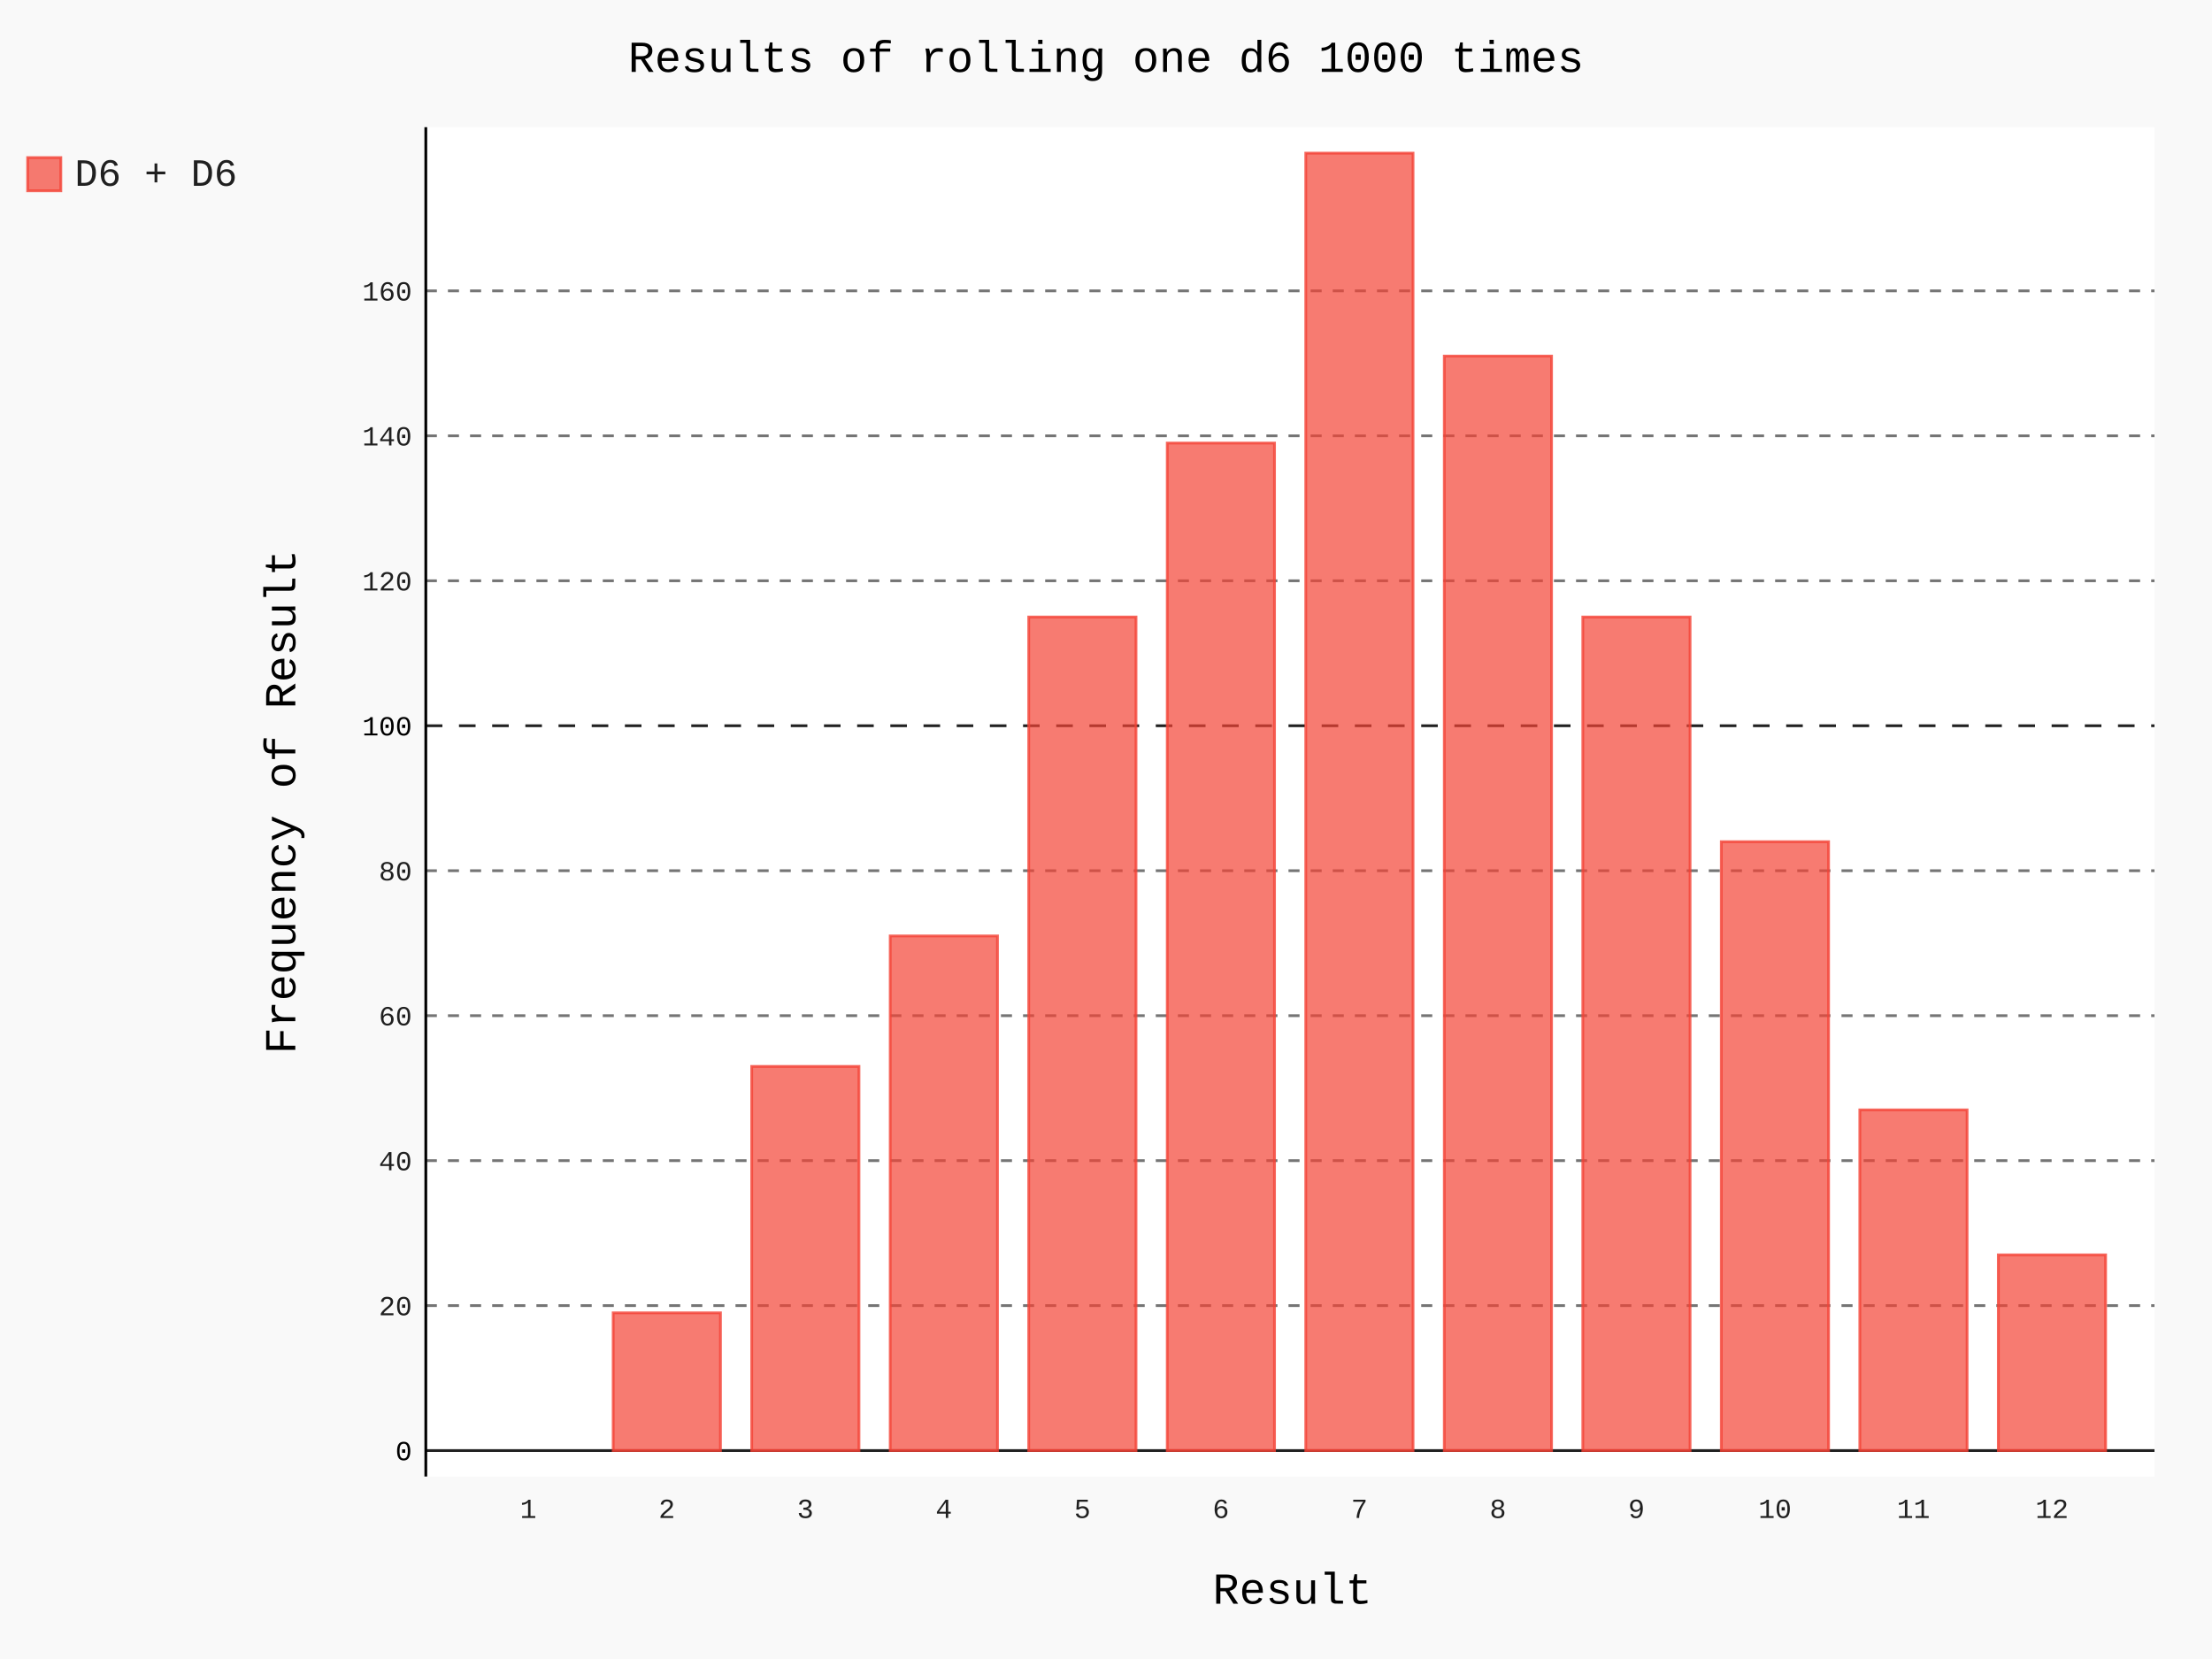
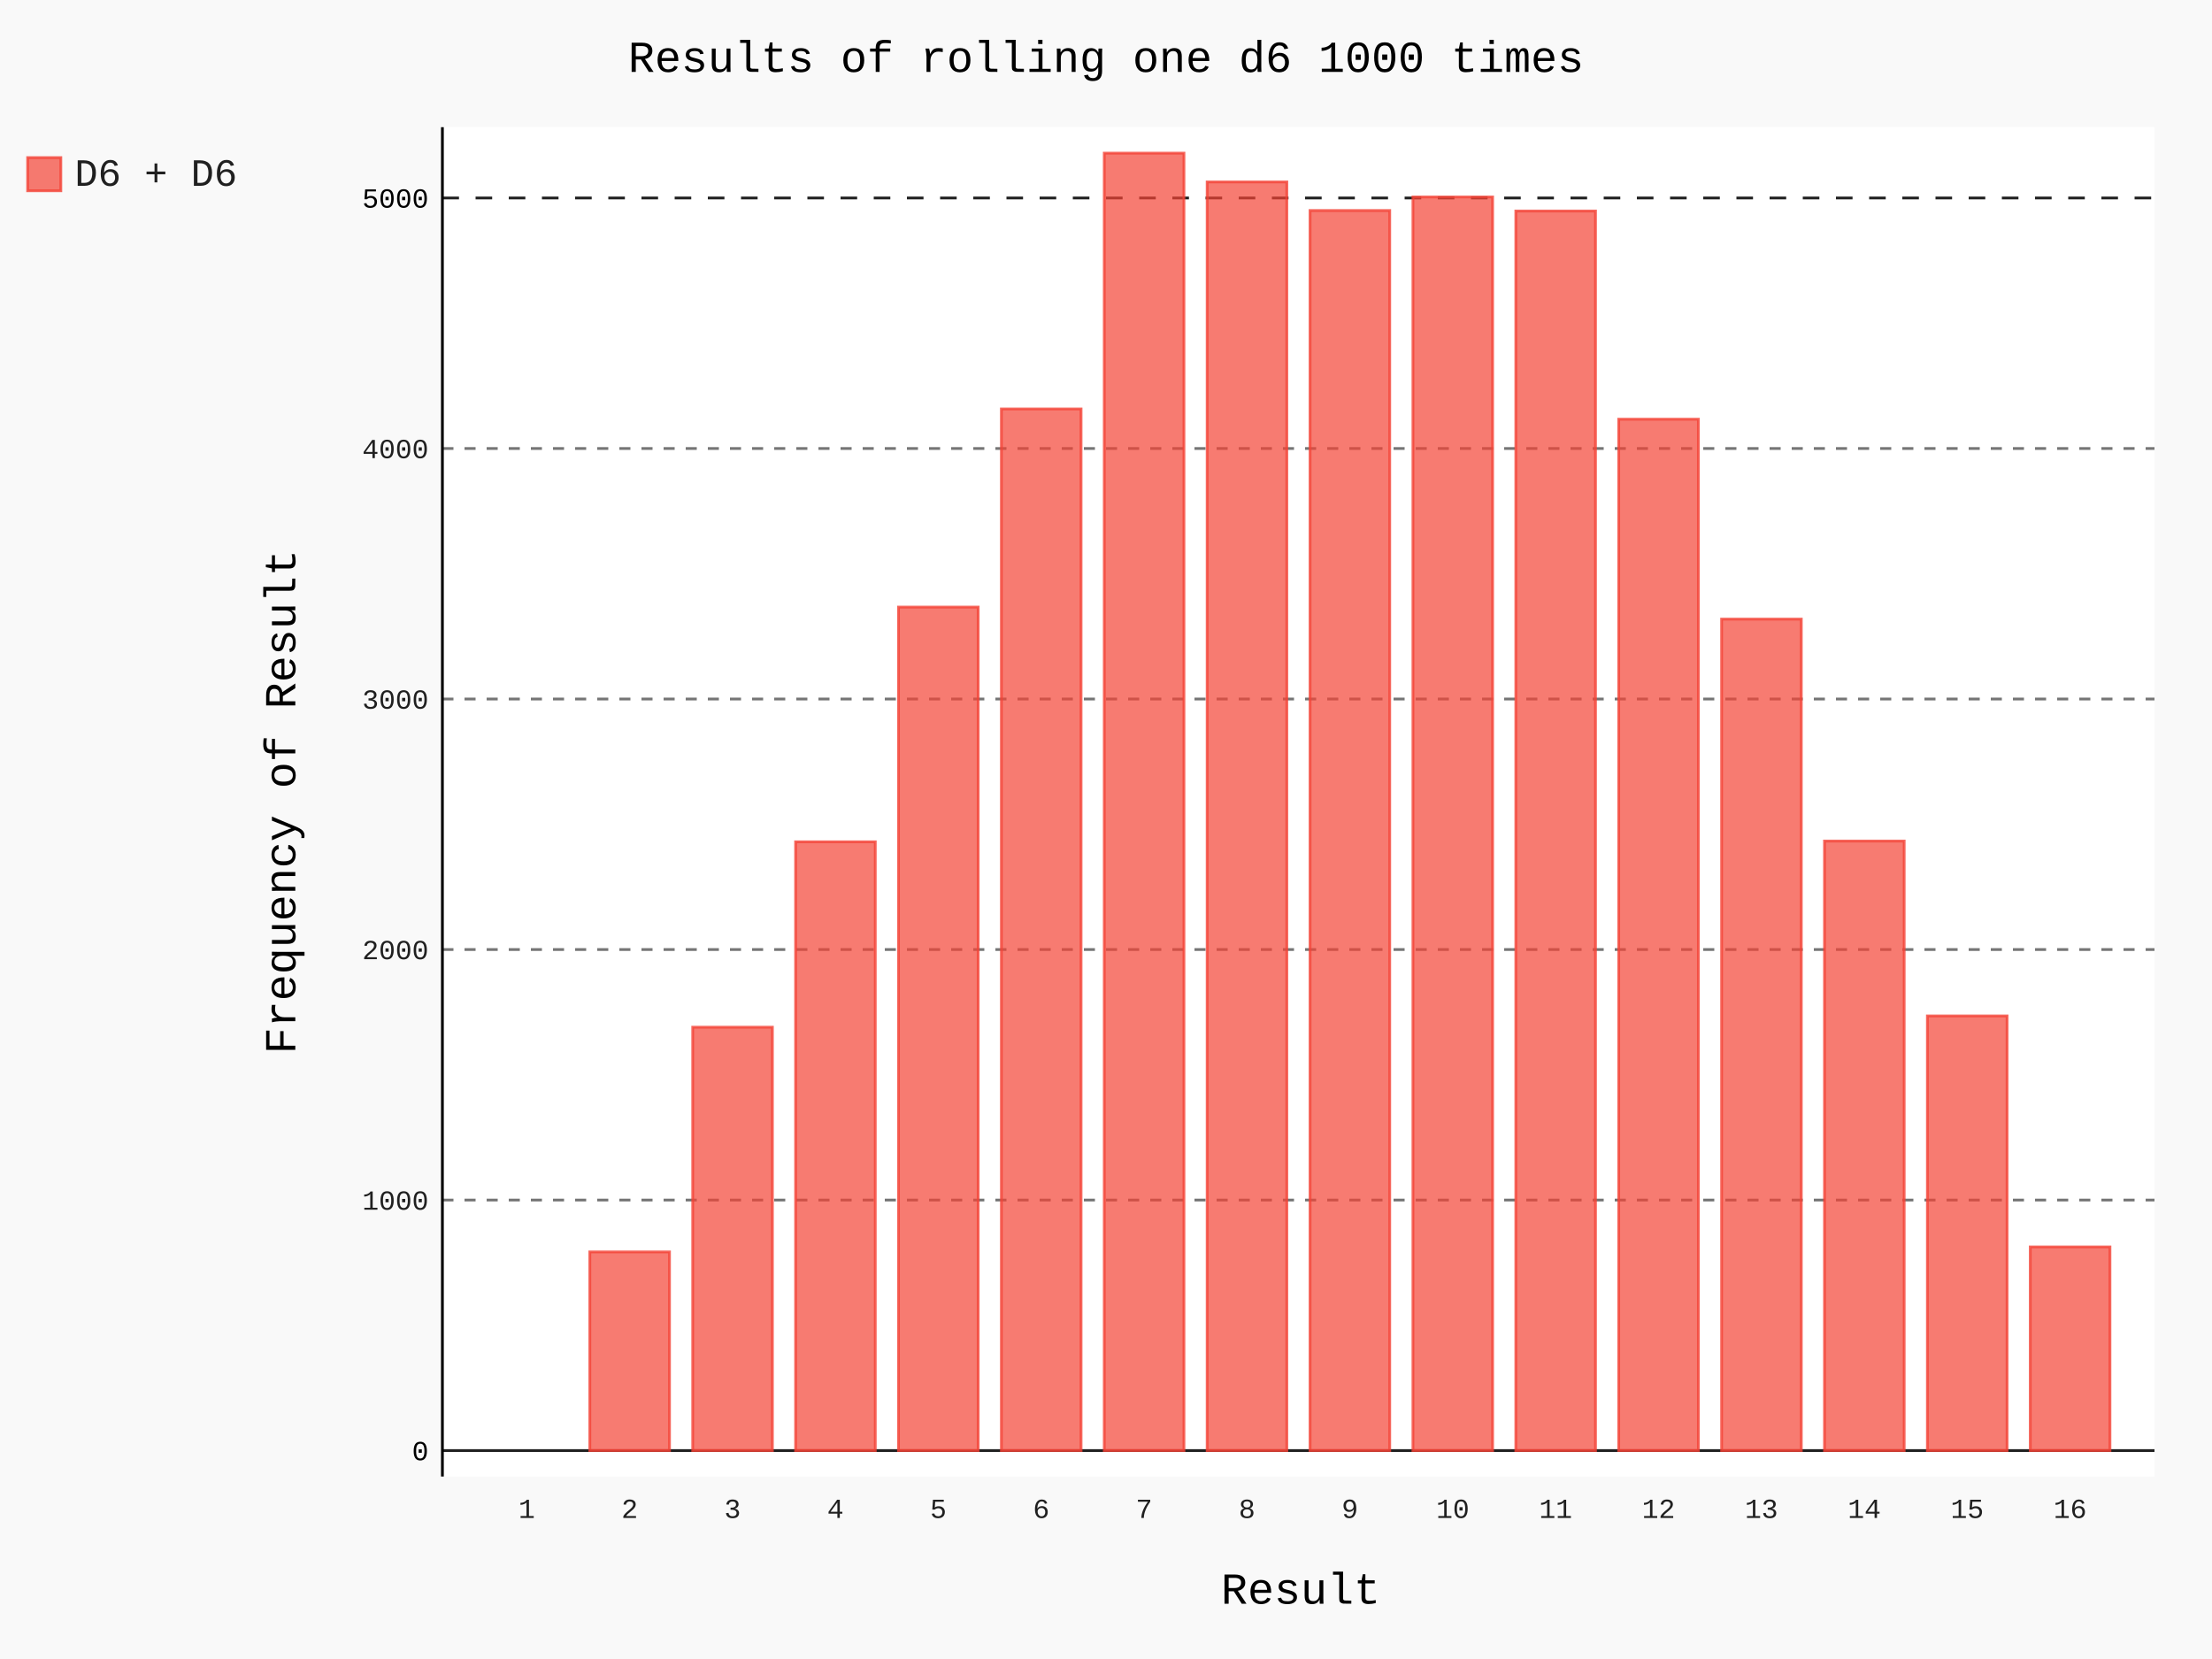
- <svg xmlns="http://www.w3.org/2000/svg" class="pygal-chart" id="chart-0d826c4d-94a3-4aeb-afac-a6d7e1e6920c" viewBox="0 0 800 600">
+ <svg xmlns="http://www.w3.org/2000/svg" class="pygal-chart" id="chart-0e4a4ca7-f77f-48e3-ab0d-7be649495ebb" viewBox="0 0 800 600">
  <defs>
-     <style type="text/css">#chart-0d826c4d-94a3-4aeb-afac-a6d7e1e6920c{-webkit-user-select:none;-webkit-font-smoothing:antialiased;font-family:Consolas,"Liberation Mono",Menlo,Courier,monospace}#chart-0d826c4d-94a3-4aeb-afac-a6d7e1e6920c .title{font-family:Consolas,"Liberation Mono",Menlo,Courier,monospace;font-size:16px}#chart-0d826c4d-94a3-4aeb-afac-a6d7e1e6920c .legends .legend text{font-family:Consolas,"Liberation Mono",Menlo,Courier,monospace;font-size:14px}#chart-0d826c4d-94a3-4aeb-afac-a6d7e1e6920c .axis text{font-family:Consolas,"Liberation Mono",Menlo,Courier,monospace;font-size:10px}#chart-0d826c4d-94a3-4aeb-afac-a6d7e1e6920c .axis text.major{font-family:Consolas,"Liberation Mono",Menlo,Courier,monospace;font-size:10px}#chart-0d826c4d-94a3-4aeb-afac-a6d7e1e6920c .text-overlay text.value{font-family:Consolas,"Liberation Mono",Menlo,Courier,monospace;font-size:16px}#chart-0d826c4d-94a3-4aeb-afac-a6d7e1e6920c .text-overlay text.label{font-family:Consolas,"Liberation Mono",Menlo,Courier,monospace;font-size:10px}#chart-0d826c4d-94a3-4aeb-afac-a6d7e1e6920c .tooltip{font-family:Consolas,"Liberation Mono",Menlo,Courier,monospace;font-size:14px}#chart-0d826c4d-94a3-4aeb-afac-a6d7e1e6920c text.no_data{font-family:Consolas,"Liberation Mono",Menlo,Courier,monospace;font-size:64px}
- #chart-0d826c4d-94a3-4aeb-afac-a6d7e1e6920c{background-color:rgba(249,249,249,1)}#chart-0d826c4d-94a3-4aeb-afac-a6d7e1e6920c path,#chart-0d826c4d-94a3-4aeb-afac-a6d7e1e6920c line,#chart-0d826c4d-94a3-4aeb-afac-a6d7e1e6920c rect,#chart-0d826c4d-94a3-4aeb-afac-a6d7e1e6920c circle{-webkit-transition:150ms;-moz-transition:150ms;transition:150ms}#chart-0d826c4d-94a3-4aeb-afac-a6d7e1e6920c .graph &gt; .background{fill:rgba(249,249,249,1)}#chart-0d826c4d-94a3-4aeb-afac-a6d7e1e6920c .plot &gt; .background{fill:rgba(255,255,255,1)}#chart-0d826c4d-94a3-4aeb-afac-a6d7e1e6920c .graph{fill:rgba(0,0,0,.87)}#chart-0d826c4d-94a3-4aeb-afac-a6d7e1e6920c text.no_data{fill:rgba(0,0,0,1)}#chart-0d826c4d-94a3-4aeb-afac-a6d7e1e6920c .title{fill:rgba(0,0,0,1)}#chart-0d826c4d-94a3-4aeb-afac-a6d7e1e6920c .legends .legend text{fill:rgba(0,0,0,.87)}#chart-0d826c4d-94a3-4aeb-afac-a6d7e1e6920c .legends .legend:hover text{fill:rgba(0,0,0,1)}#chart-0d826c4d-94a3-4aeb-afac-a6d7e1e6920c .axis .line{stroke:rgba(0,0,0,1)}#chart-0d826c4d-94a3-4aeb-afac-a6d7e1e6920c .axis .guide.line{stroke:rgba(0,0,0,.54)}#chart-0d826c4d-94a3-4aeb-afac-a6d7e1e6920c .axis .major.line{stroke:rgba(0,0,0,.87)}#chart-0d826c4d-94a3-4aeb-afac-a6d7e1e6920c .axis text.major{fill:rgba(0,0,0,1)}#chart-0d826c4d-94a3-4aeb-afac-a6d7e1e6920c .axis.y .guides:hover .guide.line,#chart-0d826c4d-94a3-4aeb-afac-a6d7e1e6920c .line-graph .axis.x .guides:hover .guide.line,#chart-0d826c4d-94a3-4aeb-afac-a6d7e1e6920c .stackedline-graph .axis.x .guides:hover .guide.line,#chart-0d826c4d-94a3-4aeb-afac-a6d7e1e6920c .xy-graph .axis.x .guides:hover .guide.line{stroke:rgba(0,0,0,1)}#chart-0d826c4d-94a3-4aeb-afac-a6d7e1e6920c .axis .guides:hover text{fill:rgba(0,0,0,1)}#chart-0d826c4d-94a3-4aeb-afac-a6d7e1e6920c .reactive{fill-opacity:.7;stroke-opacity:.8}#chart-0d826c4d-94a3-4aeb-afac-a6d7e1e6920c .ci{stroke:rgba(0,0,0,.87)}#chart-0d826c4d-94a3-4aeb-afac-a6d7e1e6920c .reactive.active,#chart-0d826c4d-94a3-4aeb-afac-a6d7e1e6920c .active .reactive{fill-opacity:.8;stroke-opacity:.9;stroke-width:4}#chart-0d826c4d-94a3-4aeb-afac-a6d7e1e6920c .ci .reactive.active{stroke-width:1.5}#chart-0d826c4d-94a3-4aeb-afac-a6d7e1e6920c .series text{fill:rgba(0,0,0,1)}#chart-0d826c4d-94a3-4aeb-afac-a6d7e1e6920c .tooltip rect{fill:rgba(255,255,255,1);stroke:rgba(0,0,0,1);-webkit-transition:opacity 150ms;-moz-transition:opacity 150ms;transition:opacity 150ms}#chart-0d826c4d-94a3-4aeb-afac-a6d7e1e6920c .tooltip .label{fill:rgba(0,0,0,.87)}#chart-0d826c4d-94a3-4aeb-afac-a6d7e1e6920c .tooltip .label{fill:rgba(0,0,0,.87)}#chart-0d826c4d-94a3-4aeb-afac-a6d7e1e6920c .tooltip .legend{font-size:.8em;fill:rgba(0,0,0,.54)}#chart-0d826c4d-94a3-4aeb-afac-a6d7e1e6920c .tooltip .x_label{font-size:.6em;fill:rgba(0,0,0,1)}#chart-0d826c4d-94a3-4aeb-afac-a6d7e1e6920c .tooltip .xlink{font-size:.5em;text-decoration:underline}#chart-0d826c4d-94a3-4aeb-afac-a6d7e1e6920c .tooltip .value{font-size:1.5em}#chart-0d826c4d-94a3-4aeb-afac-a6d7e1e6920c .bound{font-size:.5em}#chart-0d826c4d-94a3-4aeb-afac-a6d7e1e6920c .max-value{font-size:.75em;fill:rgba(0,0,0,.54)}#chart-0d826c4d-94a3-4aeb-afac-a6d7e1e6920c .map-element{fill:rgba(255,255,255,1);stroke:rgba(0,0,0,.54) !important}#chart-0d826c4d-94a3-4aeb-afac-a6d7e1e6920c .map-element .reactive{fill-opacity:inherit;stroke-opacity:inherit}#chart-0d826c4d-94a3-4aeb-afac-a6d7e1e6920c .color-0,#chart-0d826c4d-94a3-4aeb-afac-a6d7e1e6920c .color-0 a:visited{stroke:#F44336;fill:#F44336}#chart-0d826c4d-94a3-4aeb-afac-a6d7e1e6920c .text-overlay .color-0 text{fill:black}
- #chart-0d826c4d-94a3-4aeb-afac-a6d7e1e6920c text.no_data{text-anchor:middle}#chart-0d826c4d-94a3-4aeb-afac-a6d7e1e6920c .guide.line{fill:none}#chart-0d826c4d-94a3-4aeb-afac-a6d7e1e6920c .centered{text-anchor:middle}#chart-0d826c4d-94a3-4aeb-afac-a6d7e1e6920c .title{text-anchor:middle}#chart-0d826c4d-94a3-4aeb-afac-a6d7e1e6920c .legends .legend text{fill-opacity:1}#chart-0d826c4d-94a3-4aeb-afac-a6d7e1e6920c .axis.x text{text-anchor:middle}#chart-0d826c4d-94a3-4aeb-afac-a6d7e1e6920c .axis.x:not(.web) text[transform]{text-anchor:start}#chart-0d826c4d-94a3-4aeb-afac-a6d7e1e6920c .axis.x:not(.web) text[transform].backwards{text-anchor:end}#chart-0d826c4d-94a3-4aeb-afac-a6d7e1e6920c .axis.y text{text-anchor:end}#chart-0d826c4d-94a3-4aeb-afac-a6d7e1e6920c .axis.y text[transform].backwards{text-anchor:start}#chart-0d826c4d-94a3-4aeb-afac-a6d7e1e6920c .axis.y2 text{text-anchor:start}#chart-0d826c4d-94a3-4aeb-afac-a6d7e1e6920c .axis.y2 text[transform].backwards{text-anchor:end}#chart-0d826c4d-94a3-4aeb-afac-a6d7e1e6920c .axis .guide.line{stroke-dasharray:4,4}#chart-0d826c4d-94a3-4aeb-afac-a6d7e1e6920c .axis .major.guide.line{stroke-dasharray:6,6}#chart-0d826c4d-94a3-4aeb-afac-a6d7e1e6920c .horizontal .axis.y .guide.line,#chart-0d826c4d-94a3-4aeb-afac-a6d7e1e6920c .horizontal .axis.y2 .guide.line,#chart-0d826c4d-94a3-4aeb-afac-a6d7e1e6920c .vertical .axis.x .guide.line{opacity:0}#chart-0d826c4d-94a3-4aeb-afac-a6d7e1e6920c .horizontal .axis.always_show .guide.line,#chart-0d826c4d-94a3-4aeb-afac-a6d7e1e6920c .vertical .axis.always_show .guide.line{opacity:1 !important}#chart-0d826c4d-94a3-4aeb-afac-a6d7e1e6920c .axis.y .guides:hover .guide.line,#chart-0d826c4d-94a3-4aeb-afac-a6d7e1e6920c .axis.y2 .guides:hover .guide.line,#chart-0d826c4d-94a3-4aeb-afac-a6d7e1e6920c .axis.x .guides:hover .guide.line{opacity:1}#chart-0d826c4d-94a3-4aeb-afac-a6d7e1e6920c .axis .guides:hover text{opacity:1}#chart-0d826c4d-94a3-4aeb-afac-a6d7e1e6920c .nofill{fill:none}#chart-0d826c4d-94a3-4aeb-afac-a6d7e1e6920c .subtle-fill{fill-opacity:.2}#chart-0d826c4d-94a3-4aeb-afac-a6d7e1e6920c .dot{stroke-width:1px;fill-opacity:1}#chart-0d826c4d-94a3-4aeb-afac-a6d7e1e6920c .dot.active{stroke-width:5px}#chart-0d826c4d-94a3-4aeb-afac-a6d7e1e6920c .dot.negative{fill:transparent}#chart-0d826c4d-94a3-4aeb-afac-a6d7e1e6920c text,#chart-0d826c4d-94a3-4aeb-afac-a6d7e1e6920c tspan{stroke:none !important}#chart-0d826c4d-94a3-4aeb-afac-a6d7e1e6920c .series text.active{opacity:1}#chart-0d826c4d-94a3-4aeb-afac-a6d7e1e6920c .tooltip rect{fill-opacity:.95;stroke-width:.5}#chart-0d826c4d-94a3-4aeb-afac-a6d7e1e6920c .tooltip text{fill-opacity:1}#chart-0d826c4d-94a3-4aeb-afac-a6d7e1e6920c .showable{visibility:hidden}#chart-0d826c4d-94a3-4aeb-afac-a6d7e1e6920c .showable.shown{visibility:visible}#chart-0d826c4d-94a3-4aeb-afac-a6d7e1e6920c .gauge-background{fill:rgba(229,229,229,1);stroke:none}#chart-0d826c4d-94a3-4aeb-afac-a6d7e1e6920c .bg-lines{stroke:rgba(249,249,249,1);stroke-width:2px}</style>
+     <style type="text/css">#chart-0e4a4ca7-f77f-48e3-ab0d-7be649495ebb{-webkit-user-select:none;-webkit-font-smoothing:antialiased;font-family:Consolas,"Liberation Mono",Menlo,Courier,monospace}#chart-0e4a4ca7-f77f-48e3-ab0d-7be649495ebb .title{font-family:Consolas,"Liberation Mono",Menlo,Courier,monospace;font-size:16px}#chart-0e4a4ca7-f77f-48e3-ab0d-7be649495ebb .legends .legend text{font-family:Consolas,"Liberation Mono",Menlo,Courier,monospace;font-size:14px}#chart-0e4a4ca7-f77f-48e3-ab0d-7be649495ebb .axis text{font-family:Consolas,"Liberation Mono",Menlo,Courier,monospace;font-size:10px}#chart-0e4a4ca7-f77f-48e3-ab0d-7be649495ebb .axis text.major{font-family:Consolas,"Liberation Mono",Menlo,Courier,monospace;font-size:10px}#chart-0e4a4ca7-f77f-48e3-ab0d-7be649495ebb .text-overlay text.value{font-family:Consolas,"Liberation Mono",Menlo,Courier,monospace;font-size:16px}#chart-0e4a4ca7-f77f-48e3-ab0d-7be649495ebb .text-overlay text.label{font-family:Consolas,"Liberation Mono",Menlo,Courier,monospace;font-size:10px}#chart-0e4a4ca7-f77f-48e3-ab0d-7be649495ebb .tooltip{font-family:Consolas,"Liberation Mono",Menlo,Courier,monospace;font-size:14px}#chart-0e4a4ca7-f77f-48e3-ab0d-7be649495ebb text.no_data{font-family:Consolas,"Liberation Mono",Menlo,Courier,monospace;font-size:64px}
+ #chart-0e4a4ca7-f77f-48e3-ab0d-7be649495ebb{background-color:rgba(249,249,249,1)}#chart-0e4a4ca7-f77f-48e3-ab0d-7be649495ebb path,#chart-0e4a4ca7-f77f-48e3-ab0d-7be649495ebb line,#chart-0e4a4ca7-f77f-48e3-ab0d-7be649495ebb rect,#chart-0e4a4ca7-f77f-48e3-ab0d-7be649495ebb circle{-webkit-transition:150ms;-moz-transition:150ms;transition:150ms}#chart-0e4a4ca7-f77f-48e3-ab0d-7be649495ebb .graph &gt; .background{fill:rgba(249,249,249,1)}#chart-0e4a4ca7-f77f-48e3-ab0d-7be649495ebb .plot &gt; .background{fill:rgba(255,255,255,1)}#chart-0e4a4ca7-f77f-48e3-ab0d-7be649495ebb .graph{fill:rgba(0,0,0,.87)}#chart-0e4a4ca7-f77f-48e3-ab0d-7be649495ebb text.no_data{fill:rgba(0,0,0,1)}#chart-0e4a4ca7-f77f-48e3-ab0d-7be649495ebb .title{fill:rgba(0,0,0,1)}#chart-0e4a4ca7-f77f-48e3-ab0d-7be649495ebb .legends .legend text{fill:rgba(0,0,0,.87)}#chart-0e4a4ca7-f77f-48e3-ab0d-7be649495ebb .legends .legend:hover text{fill:rgba(0,0,0,1)}#chart-0e4a4ca7-f77f-48e3-ab0d-7be649495ebb .axis .line{stroke:rgba(0,0,0,1)}#chart-0e4a4ca7-f77f-48e3-ab0d-7be649495ebb .axis .guide.line{stroke:rgba(0,0,0,.54)}#chart-0e4a4ca7-f77f-48e3-ab0d-7be649495ebb .axis .major.line{stroke:rgba(0,0,0,.87)}#chart-0e4a4ca7-f77f-48e3-ab0d-7be649495ebb .axis text.major{fill:rgba(0,0,0,1)}#chart-0e4a4ca7-f77f-48e3-ab0d-7be649495ebb .axis.y .guides:hover .guide.line,#chart-0e4a4ca7-f77f-48e3-ab0d-7be649495ebb .line-graph .axis.x .guides:hover .guide.line,#chart-0e4a4ca7-f77f-48e3-ab0d-7be649495ebb .stackedline-graph .axis.x .guides:hover .guide.line,#chart-0e4a4ca7-f77f-48e3-ab0d-7be649495ebb .xy-graph .axis.x .guides:hover .guide.line{stroke:rgba(0,0,0,1)}#chart-0e4a4ca7-f77f-48e3-ab0d-7be649495ebb .axis .guides:hover text{fill:rgba(0,0,0,1)}#chart-0e4a4ca7-f77f-48e3-ab0d-7be649495ebb .reactive{fill-opacity:.7;stroke-opacity:.8}#chart-0e4a4ca7-f77f-48e3-ab0d-7be649495ebb .ci{stroke:rgba(0,0,0,.87)}#chart-0e4a4ca7-f77f-48e3-ab0d-7be649495ebb .reactive.active,#chart-0e4a4ca7-f77f-48e3-ab0d-7be649495ebb .active .reactive{fill-opacity:.8;stroke-opacity:.9;stroke-width:4}#chart-0e4a4ca7-f77f-48e3-ab0d-7be649495ebb .ci .reactive.active{stroke-width:1.5}#chart-0e4a4ca7-f77f-48e3-ab0d-7be649495ebb .series text{fill:rgba(0,0,0,1)}#chart-0e4a4ca7-f77f-48e3-ab0d-7be649495ebb .tooltip rect{fill:rgba(255,255,255,1);stroke:rgba(0,0,0,1);-webkit-transition:opacity 150ms;-moz-transition:opacity 150ms;transition:opacity 150ms}#chart-0e4a4ca7-f77f-48e3-ab0d-7be649495ebb .tooltip .label{fill:rgba(0,0,0,.87)}#chart-0e4a4ca7-f77f-48e3-ab0d-7be649495ebb .tooltip .label{fill:rgba(0,0,0,.87)}#chart-0e4a4ca7-f77f-48e3-ab0d-7be649495ebb .tooltip .legend{font-size:.8em;fill:rgba(0,0,0,.54)}#chart-0e4a4ca7-f77f-48e3-ab0d-7be649495ebb .tooltip .x_label{font-size:.6em;fill:rgba(0,0,0,1)}#chart-0e4a4ca7-f77f-48e3-ab0d-7be649495ebb .tooltip .xlink{font-size:.5em;text-decoration:underline}#chart-0e4a4ca7-f77f-48e3-ab0d-7be649495ebb .tooltip .value{font-size:1.5em}#chart-0e4a4ca7-f77f-48e3-ab0d-7be649495ebb .bound{font-size:.5em}#chart-0e4a4ca7-f77f-48e3-ab0d-7be649495ebb .max-value{font-size:.75em;fill:rgba(0,0,0,.54)}#chart-0e4a4ca7-f77f-48e3-ab0d-7be649495ebb .map-element{fill:rgba(255,255,255,1);stroke:rgba(0,0,0,.54) !important}#chart-0e4a4ca7-f77f-48e3-ab0d-7be649495ebb .map-element .reactive{fill-opacity:inherit;stroke-opacity:inherit}#chart-0e4a4ca7-f77f-48e3-ab0d-7be649495ebb .color-0,#chart-0e4a4ca7-f77f-48e3-ab0d-7be649495ebb .color-0 a:visited{stroke:#F44336;fill:#F44336}#chart-0e4a4ca7-f77f-48e3-ab0d-7be649495ebb .text-overlay .color-0 text{fill:black}
+ #chart-0e4a4ca7-f77f-48e3-ab0d-7be649495ebb text.no_data{text-anchor:middle}#chart-0e4a4ca7-f77f-48e3-ab0d-7be649495ebb .guide.line{fill:none}#chart-0e4a4ca7-f77f-48e3-ab0d-7be649495ebb .centered{text-anchor:middle}#chart-0e4a4ca7-f77f-48e3-ab0d-7be649495ebb .title{text-anchor:middle}#chart-0e4a4ca7-f77f-48e3-ab0d-7be649495ebb .legends .legend text{fill-opacity:1}#chart-0e4a4ca7-f77f-48e3-ab0d-7be649495ebb .axis.x text{text-anchor:middle}#chart-0e4a4ca7-f77f-48e3-ab0d-7be649495ebb .axis.x:not(.web) text[transform]{text-anchor:start}#chart-0e4a4ca7-f77f-48e3-ab0d-7be649495ebb .axis.x:not(.web) text[transform].backwards{text-anchor:end}#chart-0e4a4ca7-f77f-48e3-ab0d-7be649495ebb .axis.y text{text-anchor:end}#chart-0e4a4ca7-f77f-48e3-ab0d-7be649495ebb .axis.y text[transform].backwards{text-anchor:start}#chart-0e4a4ca7-f77f-48e3-ab0d-7be649495ebb .axis.y2 text{text-anchor:start}#chart-0e4a4ca7-f77f-48e3-ab0d-7be649495ebb .axis.y2 text[transform].backwards{text-anchor:end}#chart-0e4a4ca7-f77f-48e3-ab0d-7be649495ebb .axis .guide.line{stroke-dasharray:4,4}#chart-0e4a4ca7-f77f-48e3-ab0d-7be649495ebb .axis .major.guide.line{stroke-dasharray:6,6}#chart-0e4a4ca7-f77f-48e3-ab0d-7be649495ebb .horizontal .axis.y .guide.line,#chart-0e4a4ca7-f77f-48e3-ab0d-7be649495ebb .horizontal .axis.y2 .guide.line,#chart-0e4a4ca7-f77f-48e3-ab0d-7be649495ebb .vertical .axis.x .guide.line{opacity:0}#chart-0e4a4ca7-f77f-48e3-ab0d-7be649495ebb .horizontal .axis.always_show .guide.line,#chart-0e4a4ca7-f77f-48e3-ab0d-7be649495ebb .vertical .axis.always_show .guide.line{opacity:1 !important}#chart-0e4a4ca7-f77f-48e3-ab0d-7be649495ebb .axis.y .guides:hover .guide.line,#chart-0e4a4ca7-f77f-48e3-ab0d-7be649495ebb .axis.y2 .guides:hover .guide.line,#chart-0e4a4ca7-f77f-48e3-ab0d-7be649495ebb .axis.x .guides:hover .guide.line{opacity:1}#chart-0e4a4ca7-f77f-48e3-ab0d-7be649495ebb .axis .guides:hover text{opacity:1}#chart-0e4a4ca7-f77f-48e3-ab0d-7be649495ebb .nofill{fill:none}#chart-0e4a4ca7-f77f-48e3-ab0d-7be649495ebb .subtle-fill{fill-opacity:.2}#chart-0e4a4ca7-f77f-48e3-ab0d-7be649495ebb .dot{stroke-width:1px;fill-opacity:1}#chart-0e4a4ca7-f77f-48e3-ab0d-7be649495ebb .dot.active{stroke-width:5px}#chart-0e4a4ca7-f77f-48e3-ab0d-7be649495ebb .dot.negative{fill:transparent}#chart-0e4a4ca7-f77f-48e3-ab0d-7be649495ebb text,#chart-0e4a4ca7-f77f-48e3-ab0d-7be649495ebb tspan{stroke:none !important}#chart-0e4a4ca7-f77f-48e3-ab0d-7be649495ebb .series text.active{opacity:1}#chart-0e4a4ca7-f77f-48e3-ab0d-7be649495ebb .tooltip rect{fill-opacity:.95;stroke-width:.5}#chart-0e4a4ca7-f77f-48e3-ab0d-7be649495ebb .tooltip text{fill-opacity:1}#chart-0e4a4ca7-f77f-48e3-ab0d-7be649495ebb .showable{visibility:hidden}#chart-0e4a4ca7-f77f-48e3-ab0d-7be649495ebb .showable.shown{visibility:visible}#chart-0e4a4ca7-f77f-48e3-ab0d-7be649495ebb .gauge-background{fill:rgba(229,229,229,1);stroke:none}#chart-0e4a4ca7-f77f-48e3-ab0d-7be649495ebb .bg-lines{stroke:rgba(249,249,249,1);stroke-width:2px}</style>
  </defs>
  <g class="graph bar-graph vertical">
    <rect class="background" height="600" width="800" x="0" y="0" />
-     <g class="plot" transform="translate(154, 46)">
-       <rect class="background" height="488" width="625.2" x="0" y="0" />
+     <g class="plot" transform="translate(160, 46)">
+       <rect class="background" height="488" width="619.2" x="0" y="0" />
      <g class="axis y always_show">
        <g class="guides">
-           <path class="axis major line" d="M0 478.615 h625.2" />
+           <path class="axis major line" d="M0 478.615 h619.2" />
          <text class="major" x="-5" y="482.115">0</text>
        </g>
        <g class="guides">
-           <path class="guide line" d="M0 426.187 h625.2" />
-           <text class="" x="-5" y="429.687">20</text>
+           <path class="guide line" d="M0 388.013 h619.2" />
+           <text class="" x="-5" y="391.513">1000</text>
        </g>
        <g class="guides">
-           <path class="guide line" d="M0 373.759 h625.2" />
-           <text class="" x="-5" y="377.259">40</text>
+           <path class="guide line" d="M0 297.41 h619.2" />
+           <text class="" x="-5" y="300.91">2000</text>
        </g>
        <g class="guides">
-           <path class="guide line" d="M0 321.331 h625.2" />
-           <text class="" x="-5" y="324.831">60</text>
+           <path class="guide line" d="M0 206.808 h619.2" />
+           <text class="" x="-5" y="210.308">3000</text>
        </g>
        <g class="guides">
-           <path class="guide line" d="M0 268.903 h625.2" />
-           <text class="" x="-5" y="272.403">80</text>
+           <path class="guide line" d="M0 116.205 h619.2" />
+           <text class="" x="-5" y="119.705">4000</text>
        </g>
        <g class="guides">
-           <path class="major guide line" d="M0 216.475 h625.2" />
-           <text class="major" x="-5" y="219.975">100</text>
-         </g>
-         <g class="guides">
-           <path class="guide line" d="M0 164.047 h625.2" />
-           <text class="" x="-5" y="167.547">120</text>
-         </g>
-         <g class="guides">
-           <path class="guide line" d="M0 111.619 h625.2" />
-           <text class="" x="-5" y="115.119">140</text>
-         </g>
-         <g class="guides">
-           <path class="guide line" d="M0 59.191 h625.2" />
-           <text class="" x="-5" y="62.691">160</text>
+           <path class="major guide line" d="M0 25.602 h619.2" />
+           <text class="major" x="-5" y="29.102">5000</text>
        </g>
      </g>
      <g class="axis x">
        <path class="line" d="M0 0 v488" />
        <g class="guides">
-           <path class="guide line" d="M37.071 0 v488" />
-           <text class="" x="37.071" y="503.0">1</text>
+           <path class="guide line" d="M30.513 0 v488" />
+           <text class="" x="30.513" y="503.0">1</text>
        </g>
        <g class="guides">
-           <path class="guide line" d="M87.167 0 v488" />
-           <text class="" x="87.167" y="503.0">2</text>
+           <path class="guide line" d="M67.725 0 v488" />
+           <text class="" x="67.725" y="503.0">2</text>
        </g>
        <g class="guides">
-           <path class="guide line" d="M137.263 0 v488" />
-           <text class="" x="137.263" y="503.0">3</text>
+           <path class="guide line" d="M104.937 0 v488" />
+           <text class="" x="104.937" y="503.0">3</text>
        </g>
        <g class="guides">
-           <path class="guide line" d="M187.36 0 v488" />
-           <text class="" x="187.36" y="503.0">4</text>
+           <path class="guide line" d="M142.148 0 v488" />
+           <text class="" x="142.148" y="503.0">4</text>
        </g>
        <g class="guides">
-           <path class="guide line" d="M237.456 0 v488" />
-           <text class="" x="237.456" y="503.0">5</text>
+           <path class="guide line" d="M179.36 0 v488" />
+           <text class="" x="179.36" y="503.0">5</text>
        </g>
        <g class="guides">
-           <path class="guide line" d="M287.552 0 v488" />
-           <text class="" x="287.552" y="503.0">6</text>
+           <path class="guide line" d="M216.571 0 v488" />
+           <text class="" x="216.571" y="503.0">6</text>
        </g>
        <g class="guides">
-           <path class="guide line" d="M337.648 0 v488" />
-           <text class="" x="337.648" y="503.0">7</text>
+           <path class="guide line" d="M253.783 0 v488" />
+           <text class="" x="253.783" y="503.0">7</text>
        </g>
        <g class="guides">
-           <path class="guide line" d="M387.744 0 v488" />
-           <text class="" x="387.744" y="503.0">8</text>
+           <path class="guide line" d="M290.994 0 v488" />
+           <text class="" x="290.994" y="503.0">8</text>
        </g>
        <g class="guides">
-           <path class="guide line" d="M437.84 0 v488" />
-           <text class="" x="437.84" y="503.0">9</text>
+           <path class="guide line" d="M328.206 0 v488" />
+           <text class="" x="328.206" y="503.0">9</text>
        </g>
        <g class="guides">
-           <path class="guide line" d="M487.937 0 v488" />
-           <text class="" x="487.937" y="503.0">10</text>
+           <path class="guide line" d="M365.417 0 v488" />
+           <text class="" x="365.417" y="503.0">10</text>
        </g>
        <g class="guides">
-           <path class="guide line" d="M538.033 0 v488" />
-           <text class="" x="538.033" y="503.0">11</text>
+           <path class="guide line" d="M402.629 0 v488" />
+           <text class="" x="402.629" y="503.0">11</text>
        </g>
        <g class="guides">
-           <path class="guide line" d="M588.129 0 v488" />
-           <text class="" x="588.129" y="503.0">12</text>
+           <path class="guide line" d="M439.84 0 v488" />
+           <text class="" x="439.84" y="503.0">12</text>
+         </g>
+         <g class="guides">
+           <path class="guide line" d="M477.052 0 v488" />
+           <text class="" x="477.052" y="503.0">13</text>
+         </g>
+         <g class="guides">
+           <path class="guide line" d="M514.263 0 v488" />
+           <text class="" x="514.263" y="503.0">14</text>
+         </g>
+         <g class="guides">
+           <path class="guide line" d="M551.475 0 v488" />
+           <text class="" x="551.475" y="503.0">15</text>
+         </g>
+         <g class="guides">
+           <path class="guide line" d="M588.687 0 v488" />
+           <text class="" x="588.687" y="503.0">16</text>
        </g>
      </g>
      <g class="series serie-0 color-0">
        <g class="bars">
          <g class="bar">
-             <rect class="rect reactive tooltip-trigger" height="0.0" rx="0" ry="0" width="38.794" x="17.674" y="478.615" />
+             <rect class="rect reactive tooltip-trigger" height="0.0" rx="0" ry="0" width="28.817" x="16.105" y="478.615" />
          </g>
          <g class="bar">
-             <rect class="rect reactive tooltip-trigger" height="49.807" rx="0" ry="0" width="38.794" x="67.77" y="428.809" />
+             <rect class="rect reactive tooltip-trigger" height="71.848" rx="0" ry="0" width="28.817" x="53.317" y="406.768" />
          </g>
          <g class="bar">
-             <rect class="rect reactive tooltip-trigger" height="138.934" rx="0" ry="0" width="38.794" x="117.866" y="339.681" />
+             <rect class="rect reactive tooltip-trigger" height="153.118" rx="0" ry="0" width="28.817" x="90.528" y="325.497" />
          </g>
          <g class="bar">
-             <rect class="rect reactive tooltip-trigger" height="186.119" rx="0" ry="0" width="38.794" x="167.962" y="292.496" />
+             <rect class="rect reactive tooltip-trigger" height="220.164" rx="0" ry="0" width="28.817" x="127.74" y="258.451" />
          </g>
          <g class="bar">
-             <rect class="rect reactive tooltip-trigger" height="301.461" rx="0" ry="0" width="38.794" x="218.059" y="177.154" />
+             <rect class="rect reactive tooltip-trigger" height="305.059" rx="0" ry="0" width="28.817" x="164.951" y="173.556" />
          </g>
          <g class="bar">
-             <rect class="rect reactive tooltip-trigger" height="364.375" rx="0" ry="0" width="38.794" x="268.155" y="114.241" />
+             <rect class="rect reactive tooltip-trigger" height="376.726" rx="0" ry="0" width="28.817" x="202.163" y="101.89" />
          </g>
          <g class="bar">
-             <rect class="rect reactive tooltip-trigger" height="469.231" rx="0" ry="0" width="38.794" x="318.251" y="9.385" />
+             <rect class="rect reactive tooltip-trigger" height="469.231" rx="0" ry="0" width="28.817" x="239.374" y="9.385" />
          </g>
          <g class="bar">
-             <rect class="rect reactive tooltip-trigger" height="395.832" rx="0" ry="0" width="38.794" x="368.347" y="82.784" />
+             <rect class="rect reactive tooltip-trigger" height="458.811" rx="0" ry="0" width="28.817" x="276.586" y="19.804" />
          </g>
          <g class="bar">
-             <rect class="rect reactive tooltip-trigger" height="301.461" rx="0" ry="0" width="38.794" x="418.443" y="177.154" />
+             <rect class="rect reactive tooltip-trigger" height="448.483" rx="0" ry="0" width="28.817" x="313.797" y="30.133" />
          </g>
          <g class="bar">
-             <rect class="rect reactive tooltip-trigger" height="220.198" rx="0" ry="0" width="38.794" x="468.539" y="258.418" />
+             <rect class="rect reactive tooltip-trigger" height="453.375" rx="0" ry="0" width="28.817" x="351.009" y="25.24" />
          </g>
          <g class="bar">
-             <rect class="rect reactive tooltip-trigger" height="123.206" rx="0" ry="0" width="38.794" x="518.635" y="355.41" />
+             <rect class="rect reactive tooltip-trigger" height="448.302" rx="0" ry="0" width="28.817" x="388.221" y="30.314" />
          </g>
          <g class="bar">
-             <rect class="rect reactive tooltip-trigger" height="70.778" rx="0" ry="0" width="38.794" x="568.732" y="407.838" />
+             <rect class="rect reactive tooltip-trigger" height="373.011" rx="0" ry="0" width="28.817" x="425.432" y="105.605" />
+           </g>
+           <g class="bar">
+             <rect class="rect reactive tooltip-trigger" height="300.71" rx="0" ry="0" width="28.817" x="462.644" y="177.905" />
+           </g>
+           <g class="bar">
+             <rect class="rect reactive tooltip-trigger" height="220.436" rx="0" ry="0" width="28.817" x="499.855" y="258.179" />
+           </g>
+           <g class="bar">
+             <rect class="rect reactive tooltip-trigger" height="157.195" rx="0" ry="0" width="28.817" x="537.067" y="321.42" />
+           </g>
+           <g class="bar">
+             <rect class="rect reactive tooltip-trigger" height="73.66" rx="0" ry="0" width="28.817" x="574.278" y="404.955" />
          </g>
        </g>
      </g>
    </g>
    <g class="titles">
      <text class="title plot_title" x="400.0" y="26">Results of rolling one d6 1000 times</text>
-       <text class="title" x="467.4" y="580">Result</text>
+       <text class="title" x="470.4" y="580">Result</text>
      <text class="title" transform="rotate(-90 80.8 290)" x="80.8" y="316.0">Frequency of Result</text>
    </g>
-     <g class="plot overlay" transform="translate(154, 46)">
+     <g class="plot overlay" transform="translate(160, 46)">
      <g class="series serie-0 color-0" />
    </g>
-     <g class="plot text-overlay" transform="translate(154, 46)">
+     <g class="plot text-overlay" transform="translate(160, 46)">
      <g class="series serie-0 color-0" />
    </g>
-     <g class="plot tooltip-overlay" transform="translate(154, 46)">
+     <g class="plot tooltip-overlay" transform="translate(160, 46)">
      <g class="tooltip" style="opacity: 0" transform="translate(0 0)">
        <rect class="tooltip-box" height="0" rx="0" ry="0" width="0" />
        <g class="text" />
      </g>
    </g>
    <g class="legends" transform="translate(10, 56)">
      <g class="legend reactive activate-serie" id="activate-serie-0">
        <rect class="color-0 reactive" height="12" width="12" x="0.0" y="1.0" />
        <text x="17.0" y="11.2">D6 + D6</text>
      </g>
    </g>
    <g class="legends" transform="translate(790, 56)" />
  </g>
</svg>
